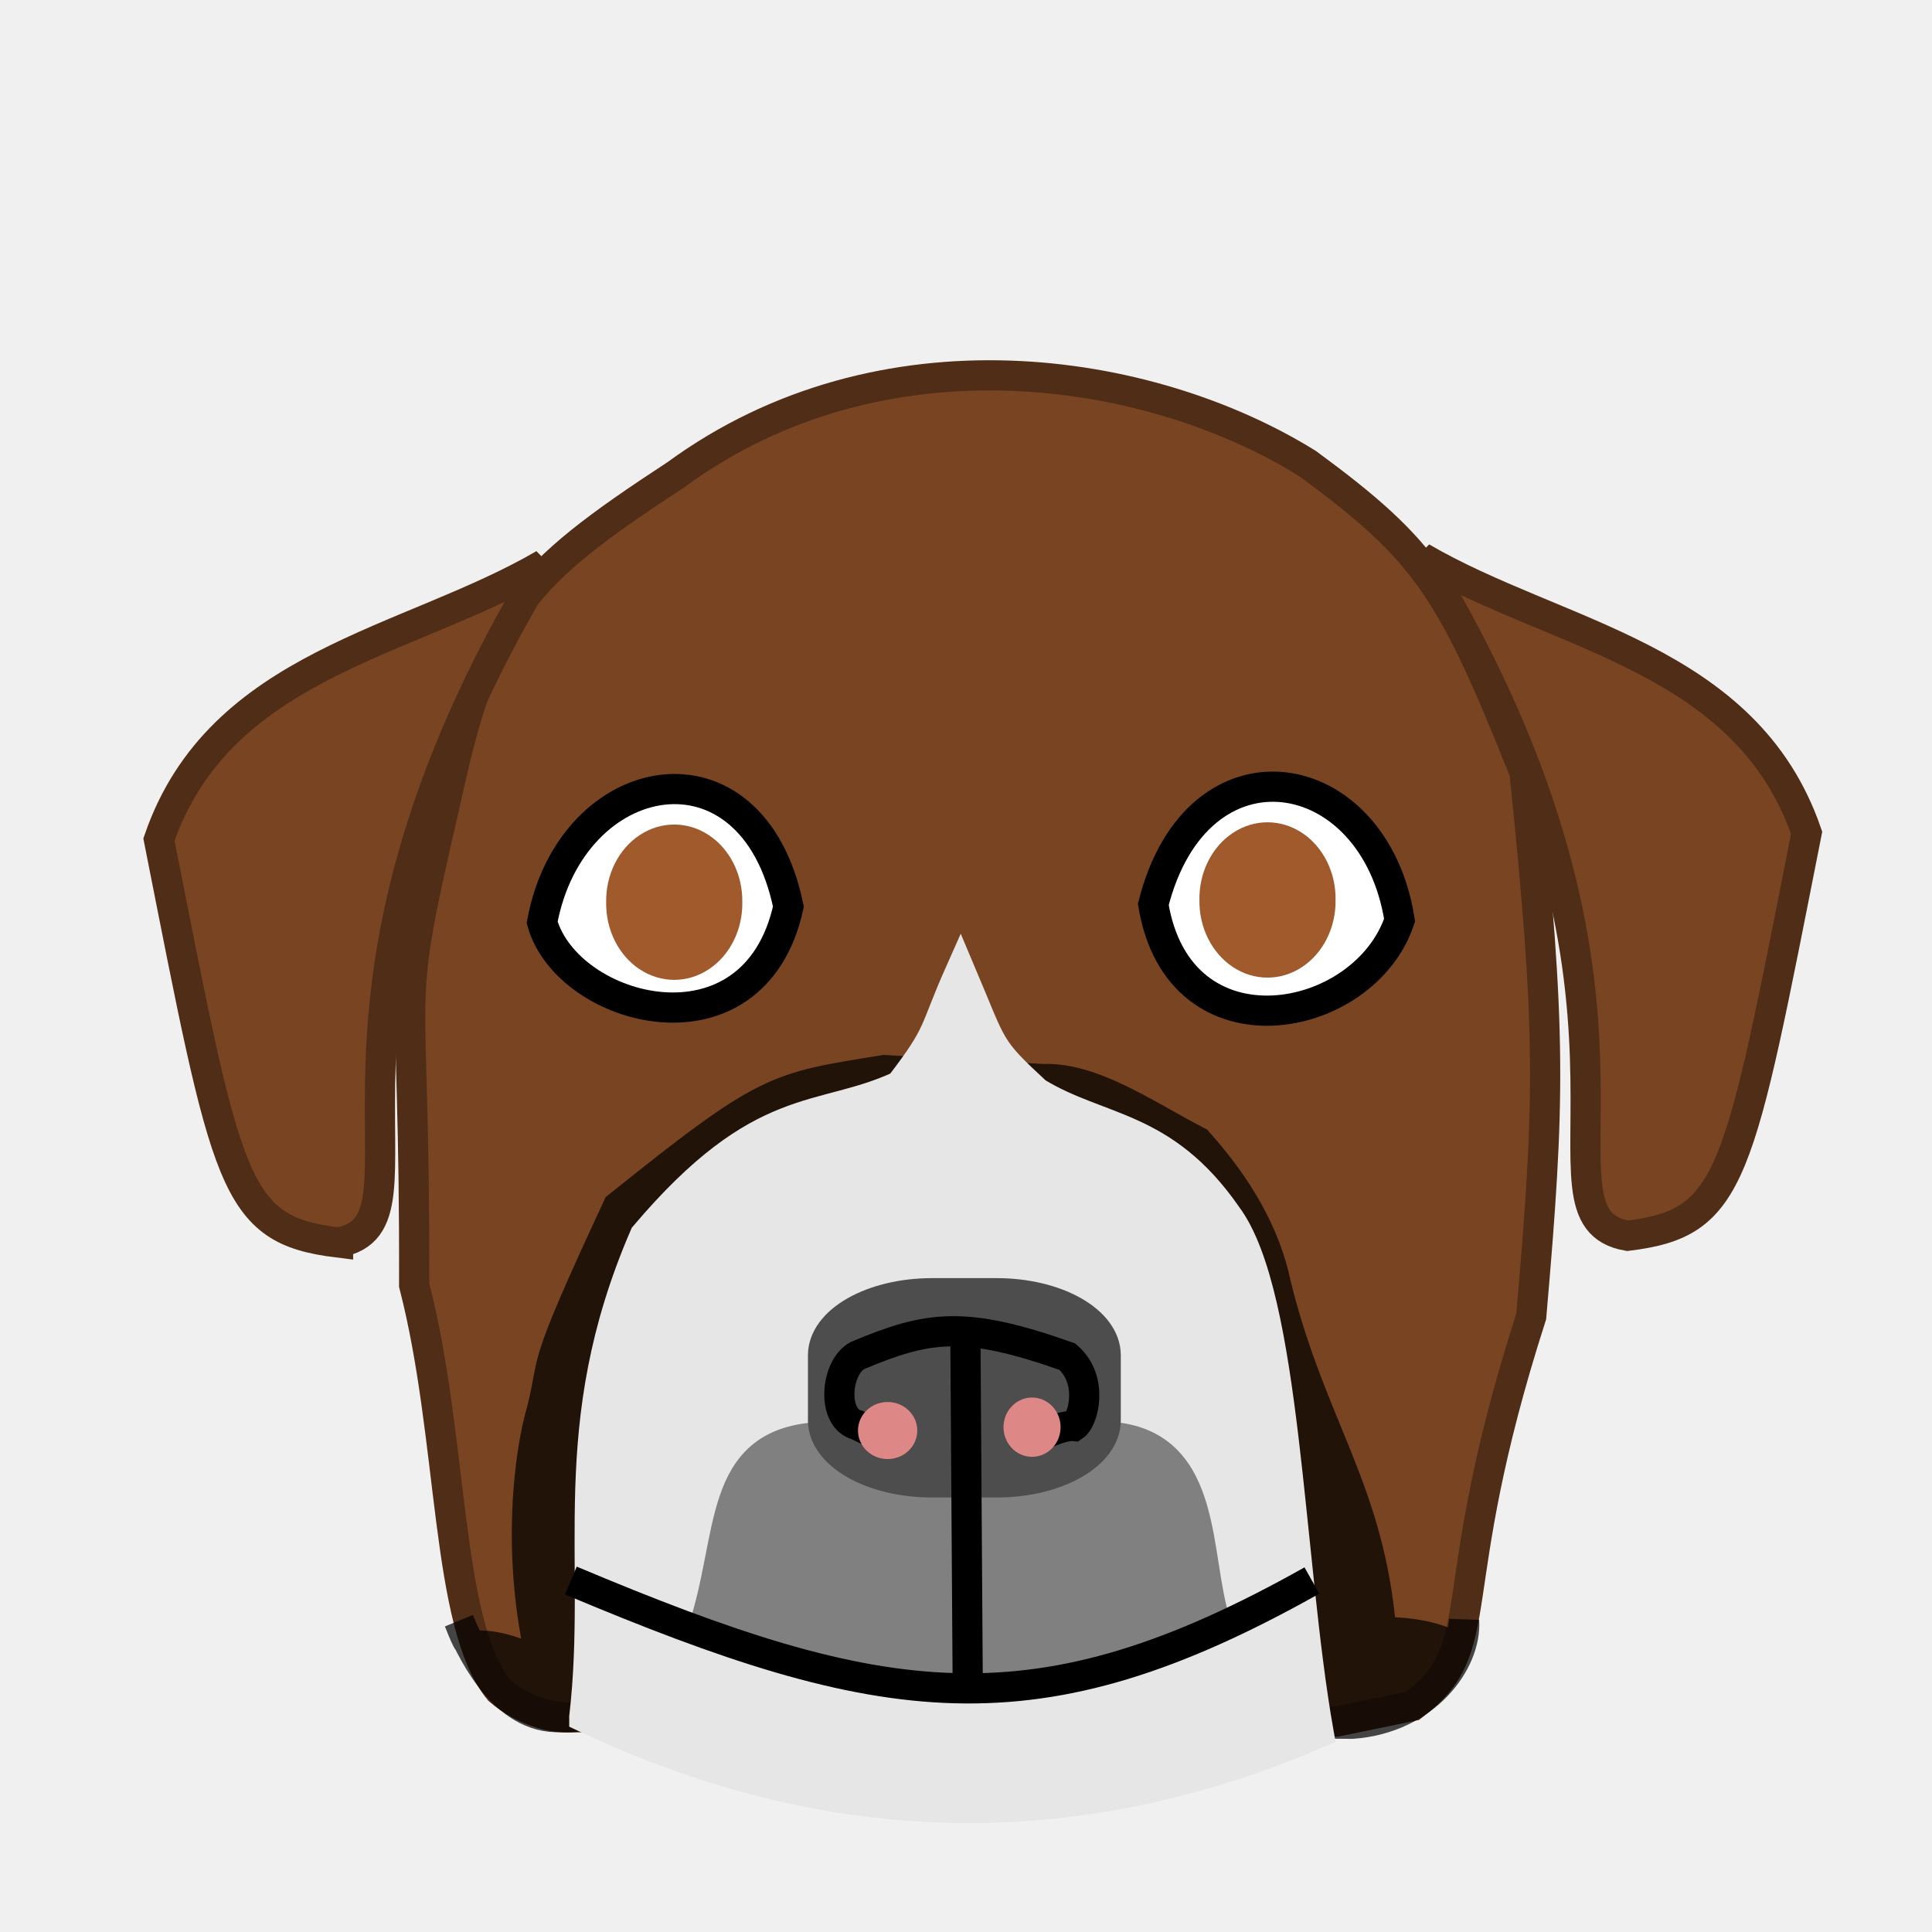
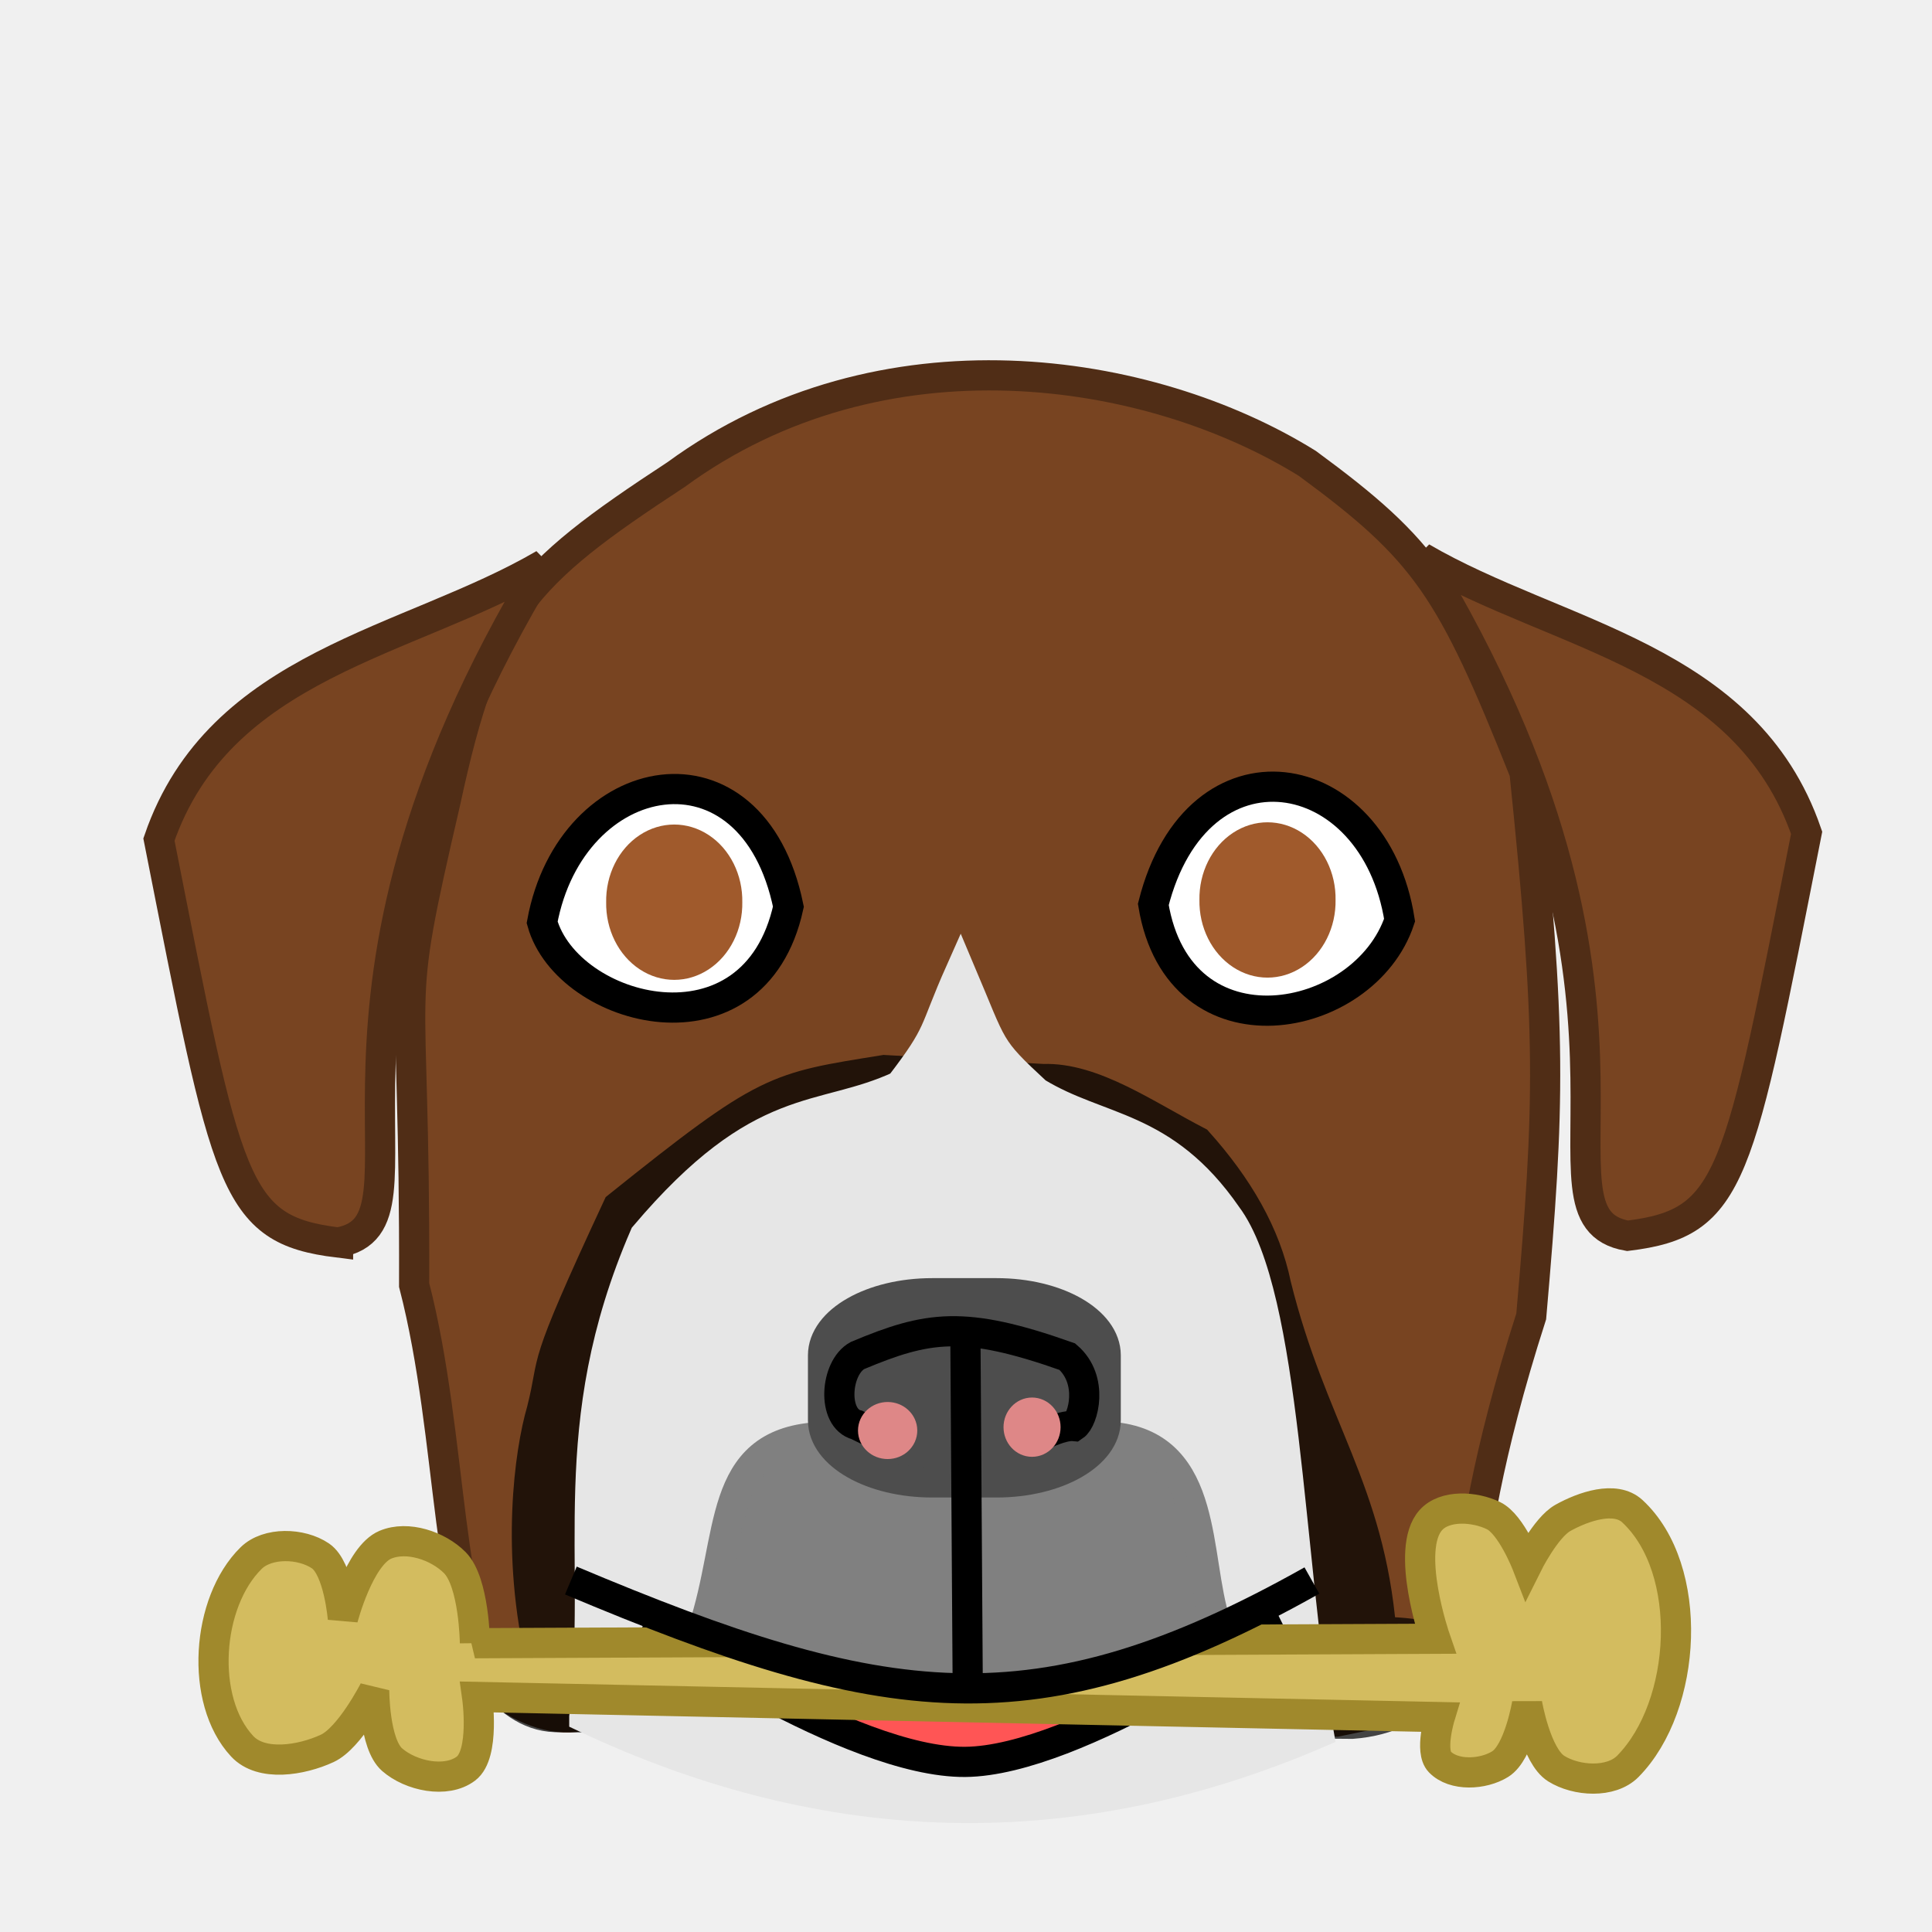
<svg xmlns="http://www.w3.org/2000/svg" width="64" height="64" id="svg2" version="1.1">
  <defs id="defs4" />
  <g id="layer1" transform="translate(0,-988.3622)">
    <path style="fill:#784421;stroke:#502d16;stroke-width:1px;stroke-linecap:butt;stroke-linejoin:miter;stroke-opacity:1" d="m 44.273,57.029 2.521,-0.519 c 2.645,-1.998 0.902,-3.485 3.93,-12.904 0.624,-7.174 0.674,-9.361 -0.222,-18.021 -2.438,-6.124 -3.274,-7.353 -7.194,-10.234 -5.244,-3.256 -14.098,-4.618 -20.913,0.371 -5.108,3.347 -6.295,4.585 -7.638,10.827 -1.755,7.568 -1.003,4.978 -1.038,16.019 1.314,5.073 1.023,11.248 2.818,13.423 0.791,0.696 2.027,1.085 2.818,0.816 z" id="path3056" transform="translate(0,988.3622)" />
    <path style="fill:#000000;stroke:#000000;stroke-width:1px;stroke-linecap:butt;stroke-linejoin:miter;stroke-opacity:1;opacity:0.715" d="m 15.203,53.692 c 0.616,1.543 0.073,0.172 2.744,1.409 -0.871,-3.664 -0.403,-7.009 0,-8.38 0.484,-1.911 -0.138,-1.036 2.521,-6.749 4.961,-3.976 5.192,-3.938 8.825,-4.524 l 5.265,0.297 c 1.655,-0.056 3.398,1.185 5.117,2.076 1.333,1.488 2.251,3.06 2.596,4.746 1.179,4.746 3.092,6.749 3.486,11.495 2.984,0.006 2.509,1.39 2.744,-0.371 0.084,1.348 -1.265,3.234 -3.708,3.411 L 18.392,56.881 c -1.832,-0.062 -2.846,-2.374 -3.189,-3.189 z" id="path3049" transform="translate(0,988.3622)" />
    <path style="fill:#e6e6e6;stroke:#e6e6e6;stroke-width:1px;stroke-linecap:butt;stroke-linejoin:miter;stroke-opacity:1" d="m 19.356,1045.243 c 0.613,-5.287 -0.746,-9.589 2.002,-15.944 3.907,-4.611 5.792,-3.735 8.454,-4.969 1.384,-1.806 1.073,-1.694 2.002,-3.782 1.105,2.609 0.885,2.49 2.521,4.005 2.101,1.28 4.202,1.042 6.304,4.079 1.973,2.641 2.029,11.413 3.041,17.131 -8.108,3.488 -16.216,3.31 -24.324,-0.519 z" id="path3066" />
-     <path style="fill:#808080;stroke:#808080;stroke-width:1px;stroke-linecap:butt;stroke-linejoin:miter;stroke-opacity:1" d="m 36.932,1035.973 c 3.125,0.342 2.625,3.98 3.337,6.155 -5.587,2.001 -11.396,1.563 -16.983,0.223 1.027,-3.085 0.442,-6.154 3.782,-6.378 z" id="path3045" />
-     <rect style="fill:#4d4d4d;stroke:#4d4d4d" id="rect3013" width="9.364" height="6.267" x="27.264" y="1031.202" rx="3.615" ry="2.058" />
-     <path style="fill:none;stroke:#000000;stroke-width:1px;stroke-linecap:butt;stroke-linejoin:miter;stroke-opacity:1" d="m 34.651,1035.843 c 0.407,-0.178 0.718,-0.261 0.927,-0.241 0.306,-0.206 0.669,-1.533 -0.222,-2.299 -3.431,-1.216 -4.623,-1.012 -6.952,-0.037 -0.736,0.403 -0.853,2.085 -0.019,2.299 l 1.02,0.501 0,0" id="path3037" />
-     <path style="fill:none;stroke:#000000;stroke-width:1px;stroke-linecap:butt;stroke-linejoin:miter;stroke-opacity:1" d="m 32.056,1044.001 -0.074,-11.105" id="path3039" />
-     <path style="fill:none;stroke:#000000;stroke-width:1px;stroke-linecap:butt;stroke-linejoin:miter;stroke-opacity:1" d="m 18.911,1040.719 c 10.359,4.363 15.391,5.149 24.547,-10e-5" id="path3041" />
    <path id="path3040" d="m 26.117,1018.397 c -1.136,5.177 -7.321,3.524 -8.158,0.519 0.959,-5.197 6.964,-6.343 8.158,-0.519 z" style="fill:#ffffff;stroke:#000000;stroke-width:1px;stroke-linecap:butt;stroke-linejoin:miter;stroke-opacity:1" />
    <path transform="matrix(-0.8390544,0,0,0.9407493,58.64278,998.6095)" d="m 45.46,20.876 a 2.188,2.188 0 1 1 -4.375,0 2.188,2.188 0 1 1 4.375,0 z" id="path3038" style="fill:#a05a2c;stroke:#a05a2c" />
-     <path style="fill:#de8787;stroke:#de8787" id="path3003" d="m 29.886,47.388 a 0.482,0.445 0 1 1 -0.964,0 0.482,0.445 0 1 1 0.964,0 z" transform="translate(0,988.3622)" />
-     <path style="fill:#de8787;stroke:#de8787" id="path3005" d="m 34.633,47.277 a 0.445,0.482 0 1 1 -0.89,0 0.445,0.482 0 1 1 0.89,0 z" transform="translate(0,988.3622)" />
    <path style="fill:#ffffff;stroke:#000000;stroke-width:1px;stroke-linecap:butt;stroke-linejoin:miter;stroke-opacity:1" d="m 38.205,1018.323 c 0.853,5.184 6.995,4.016 8.158,0.519 -0.83,-5.294 -6.707,-6.269 -8.158,-0.519 z" id="path3007" />
    <path style="fill:#a05a2c;stroke:#a05a2c" id="path3009" d="m 45.46,20.876 a 2.188,2.188 0 1 1 -4.375,0 2.188,2.188 0 1 1 4.375,0 z" transform="matrix(0.8390544,0,0,0.9407493,5.679519,998.5354)" />
    <path style="fill:#784421;stroke:#502d16;stroke-width:1px;stroke-linecap:butt;stroke-linejoin:miter;stroke-opacity:1" d="m 11.198,41.159 c 3.654,-0.638 -2.171,-7.62 6.823,-22.47 -4.5,2.626 -10.748,3.291 -12.756,9.122 2.271,11.488 2.433,12.917 5.933,13.349 z" id="path3051" transform="translate(0,988.3622)" />
    <path id="path3053" d="m 53.914,1029.299 c -3.654,-0.638 2.171,-7.62 -6.823,-22.471 4.5,2.626 10.748,3.291 12.756,9.122 -2.271,11.488 -2.433,12.917 -5.933,13.349 z" style="fill:#784421;stroke:#502d16;stroke-width:1px;stroke-linecap:butt;stroke-linejoin:miter;stroke-opacity:1" />
  </g>
+   <g id="layer4" style="display:inline">
+     <path transform="translate(0,-988.3622)" id="path3052" d="m 21.441,1042.129 c 0,0 6.725,4.628 10.531,4.598 3.723,-0.03 10.382,-4.672 10.382,-4.672 -6.971,2.226 -13.942,1.58 -20.913,0.074 z" style="fill:#ff5555;stroke:#000000;stroke-width:1px;stroke-linecap:butt;stroke-linejoin:miter;stroke-opacity:1;display:inline" />
+     <path transform="translate(0,-988.3622)" style="fill:#d3bc5f;stroke:#a0892c;stroke-width:1px;stroke-linecap:butt;stroke-linejoin:miter;stroke-opacity:1;display:inline" d="m 15.731,1042.796 31.815,-0.148 c 0,0 -1.024,-2.954 -0.148,-3.93 0.463,-0.517 1.452,-0.451 2.076,-0.148 0.593,0.287 1.112,1.631 1.112,1.631 0,0 0.616,-1.24 1.187,-1.557 0.673,-0.375 1.733,-0.745 2.299,-0.223 2.07,1.913 1.831,6.448 -0.148,8.454 -0.556,0.563 -1.702,0.494 -2.373,0.074 -0.666,-0.417 -0.964,-2.151 -0.964,-2.151 0,0 -0.27,1.616 -0.89,2.002 -0.567,0.353 -1.539,0.407 -2.002,-0.074 -0.343,-0.356 0,-1.483 0,-1.483 l -31.889,-0.667 c 0,0 0.268,1.89 -0.371,2.373 -0.655,0.496 -1.829,0.245 -2.447,-0.297 -0.595,-0.521 -0.593,-2.299 -0.593,-2.299 0,0 -0.807,1.582 -1.557,1.928 -0.853,0.394 -2.179,0.615 -2.818,-0.074 -1.415,-1.523 -1.185,-4.771 0.297,-6.229 0.546,-0.538 1.665,-0.505 2.299,-0.074 0.608,0.414 0.742,2.076 0.742,2.076 0,0 0.541,-2.083 1.409,-2.447 0.73,-0.307 1.741,0.032 2.299,0.593 0.646,0.651 0.667,2.669 0.667,2.669 z" id="path3004" />
+     <path transform="translate(0,-988.3622)" style="fill:#808080;stroke:#808080;stroke-width:1px;stroke-linecap:butt;stroke-linejoin:miter;stroke-opacity:1" d="m 36.932,1035.973 c 3.125,0.342 2.625,3.98 3.337,6.155 -5.587,2.001 -11.396,1.563 -16.983,0.223 1.027,-3.085 0.442,-6.154 3.782,-6.378 z" id="path3045" />
+     <rect transform="translate(0,-988.3622)" style="fill:#4d4d4d;stroke:#4d4d4d" id="rect3013" width="9.364" height="6.267" x="27.264" y="1031.202" rx="3.615" ry="2.058" />
+     <path transform="translate(0,-988.3622)" style="fill:none;stroke:#000000;stroke-width:1px;stroke-linecap:butt;stroke-linejoin:miter;stroke-opacity:1" d="m 34.651,1035.843 c 0.407,-0.178 0.718,-0.261 0.927,-0.241 0.306,-0.206 0.669,-1.533 -0.222,-2.299 -3.431,-1.216 -4.623,-1.012 -6.952,-0.037 -0.736,0.403 -0.853,2.085 -0.019,2.299 l 1.02,0.501 0,0" id="path3037" />
+     <path transform="translate(0,-988.3622)" style="fill:none;stroke:#000000;stroke-width:1px;stroke-linecap:butt;stroke-linejoin:miter;stroke-opacity:1" d="m 32.056,1044.001 -0.074,-11.105" id="path3039" />
+     <path transform="translate(0,-988.3622)" style="fill:none;stroke:#000000;stroke-width:1px;stroke-linecap:butt;stroke-linejoin:miter;stroke-opacity:1" d="m 18.911,1040.719 c 10.359,4.363 15.391,5.149 24.547,-10e-5" id="path3041" />
+     <path style="fill:#de8787;stroke:#de8787" id="path3003" d="m 29.886,47.388 a 0.482,0.445 0 1 1 -0.964,0 0.482,0.445 0 1 1 0.964,0 z" />
+     <path style="fill:#de8787;stroke:#de8787" id="path3005" d="m 34.633,47.277 a 0.445,0.482 0 1 1 -0.89,0 0.445,0.482 0 1 1 0.89,0 z" />
+   </g>
+   <g style="display:none" id="g3189">
+     <path id="path3195" d="m 36.932,1035.973 c 3.125,0.342 2.625,3.98 3.337,6.155 -5.587,2.001 -11.396,1.563 -16.983,0.223 1.027,-3.085 0.442,-6.154 3.782,-6.378 z" style="fill:#808080;stroke:#808080;stroke-width:1px;stroke-linecap:butt;stroke-linejoin:miter;stroke-opacity:1" transform="translate(0,-988.3622)" />
+     <rect ry="2.058" rx="3.615" y="1031.202" x="27.264" height="6.267" width="9.364" id="rect3197" style="fill:#4d4d4d;stroke:#4d4d4d" transform="translate(0,-988.3622)" />
+     <path id="path3199" d="m 34.651,1035.843 c 0.407,-0.178 0.718,-0.261 0.927,-0.241 0.306,-0.206 0.669,-1.533 -0.222,-2.299 -3.431,-1.216 -4.623,-1.012 -6.952,-0.037 -0.736,0.403 -0.853,2.085 -0.019,2.299 l 1.02,0.501 0,0" style="fill:none;stroke:#000000;stroke-width:1px;stroke-linecap:butt;stroke-linejoin:miter;stroke-opacity:1" transform="translate(0,-988.3622)" />
+     <path id="path3201" d="m 32.056,1044.001 -0.074,-11.105" style="fill:none;stroke:#000000;stroke-width:1px;stroke-linecap:butt;stroke-linejoin:miter;stroke-opacity:1" transform="translate(0,-988.3622)" />
+     <path id="path3203" d="m 18.911,1040.719 c 10.359,4.363 15.391,5.149 24.547,-10e-5" style="fill:none;stroke:#000000;stroke-width:1px;stroke-linecap:butt;stroke-linejoin:miter;stroke-opacity:1" transform="translate(0,-988.3622)" />
+     <path d="m 29.886,47.388 a 0.482,0.445 0 1 1 -0.964,0 0.482,0.445 0 1 1 0.964,0 z" id="path3205" style="fill:#de8787;stroke:#de8787" />
+     <path d="m 34.633,47.277 a 0.445,0.482 0 1 1 -0.89,0 0.445,0.482 0 1 1 0.89,0 z" id="path3207" style="fill:#de8787;stroke:#de8787" />
+   </g>
</svg>
